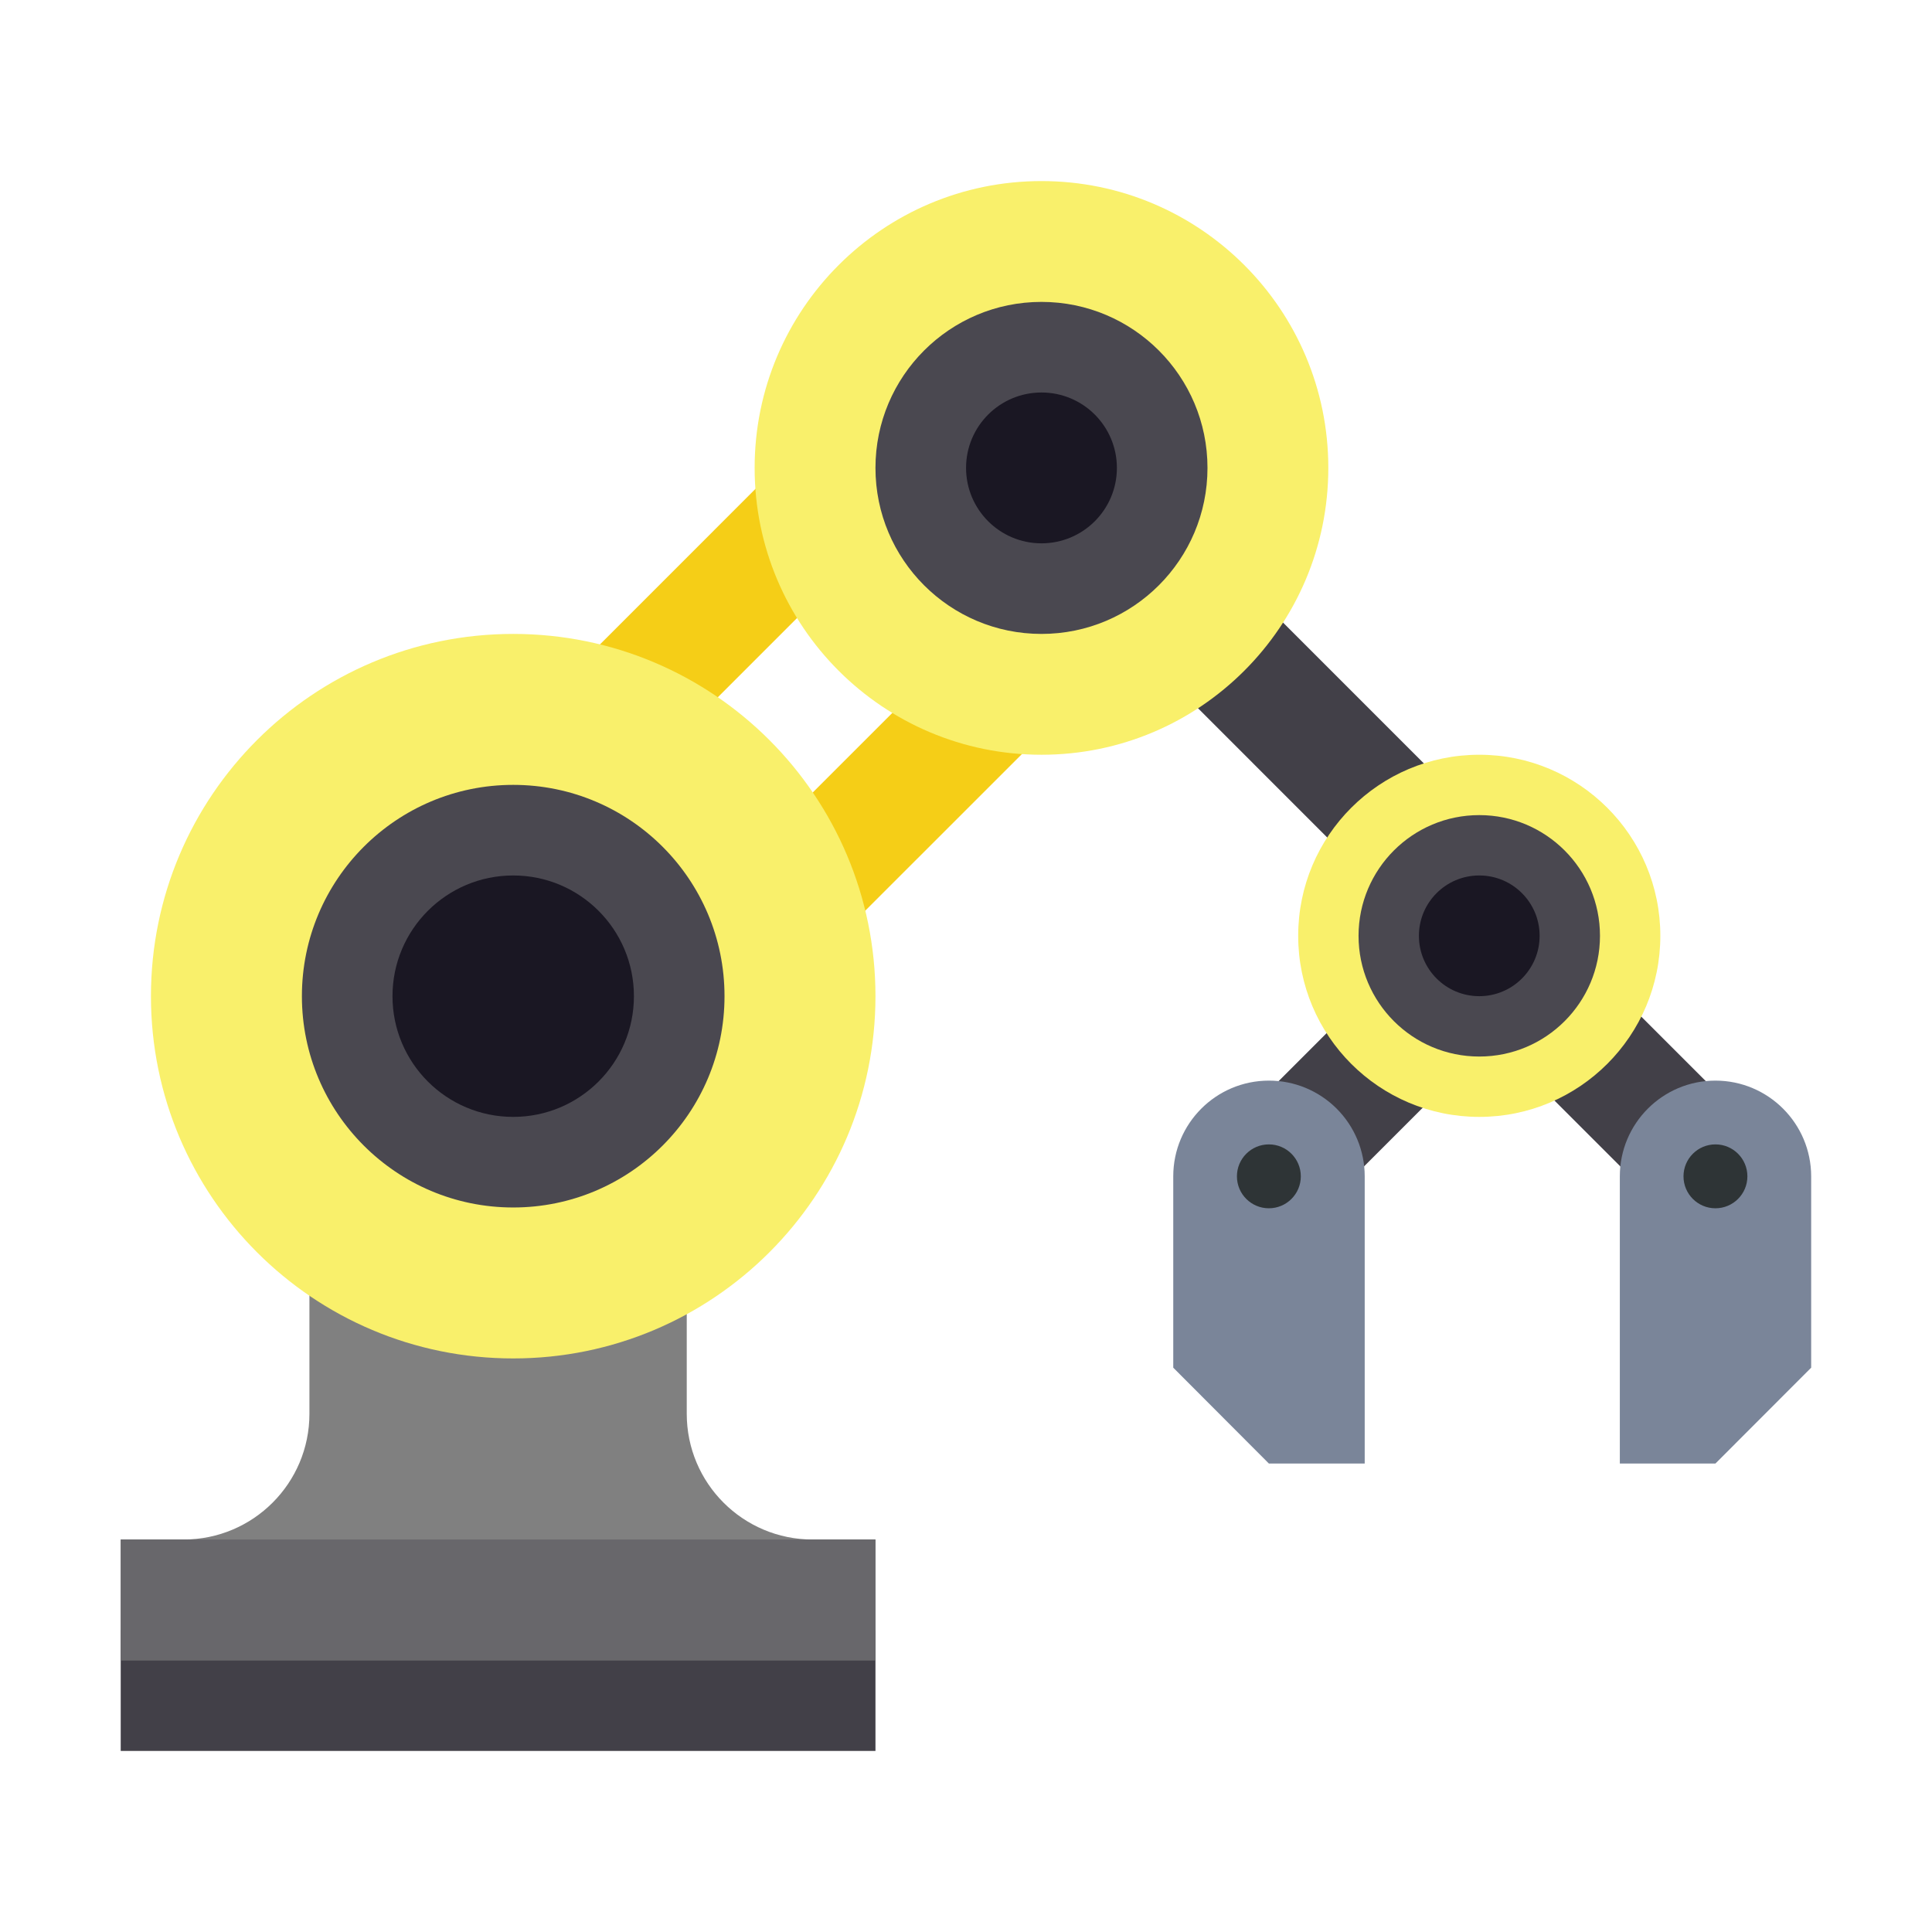
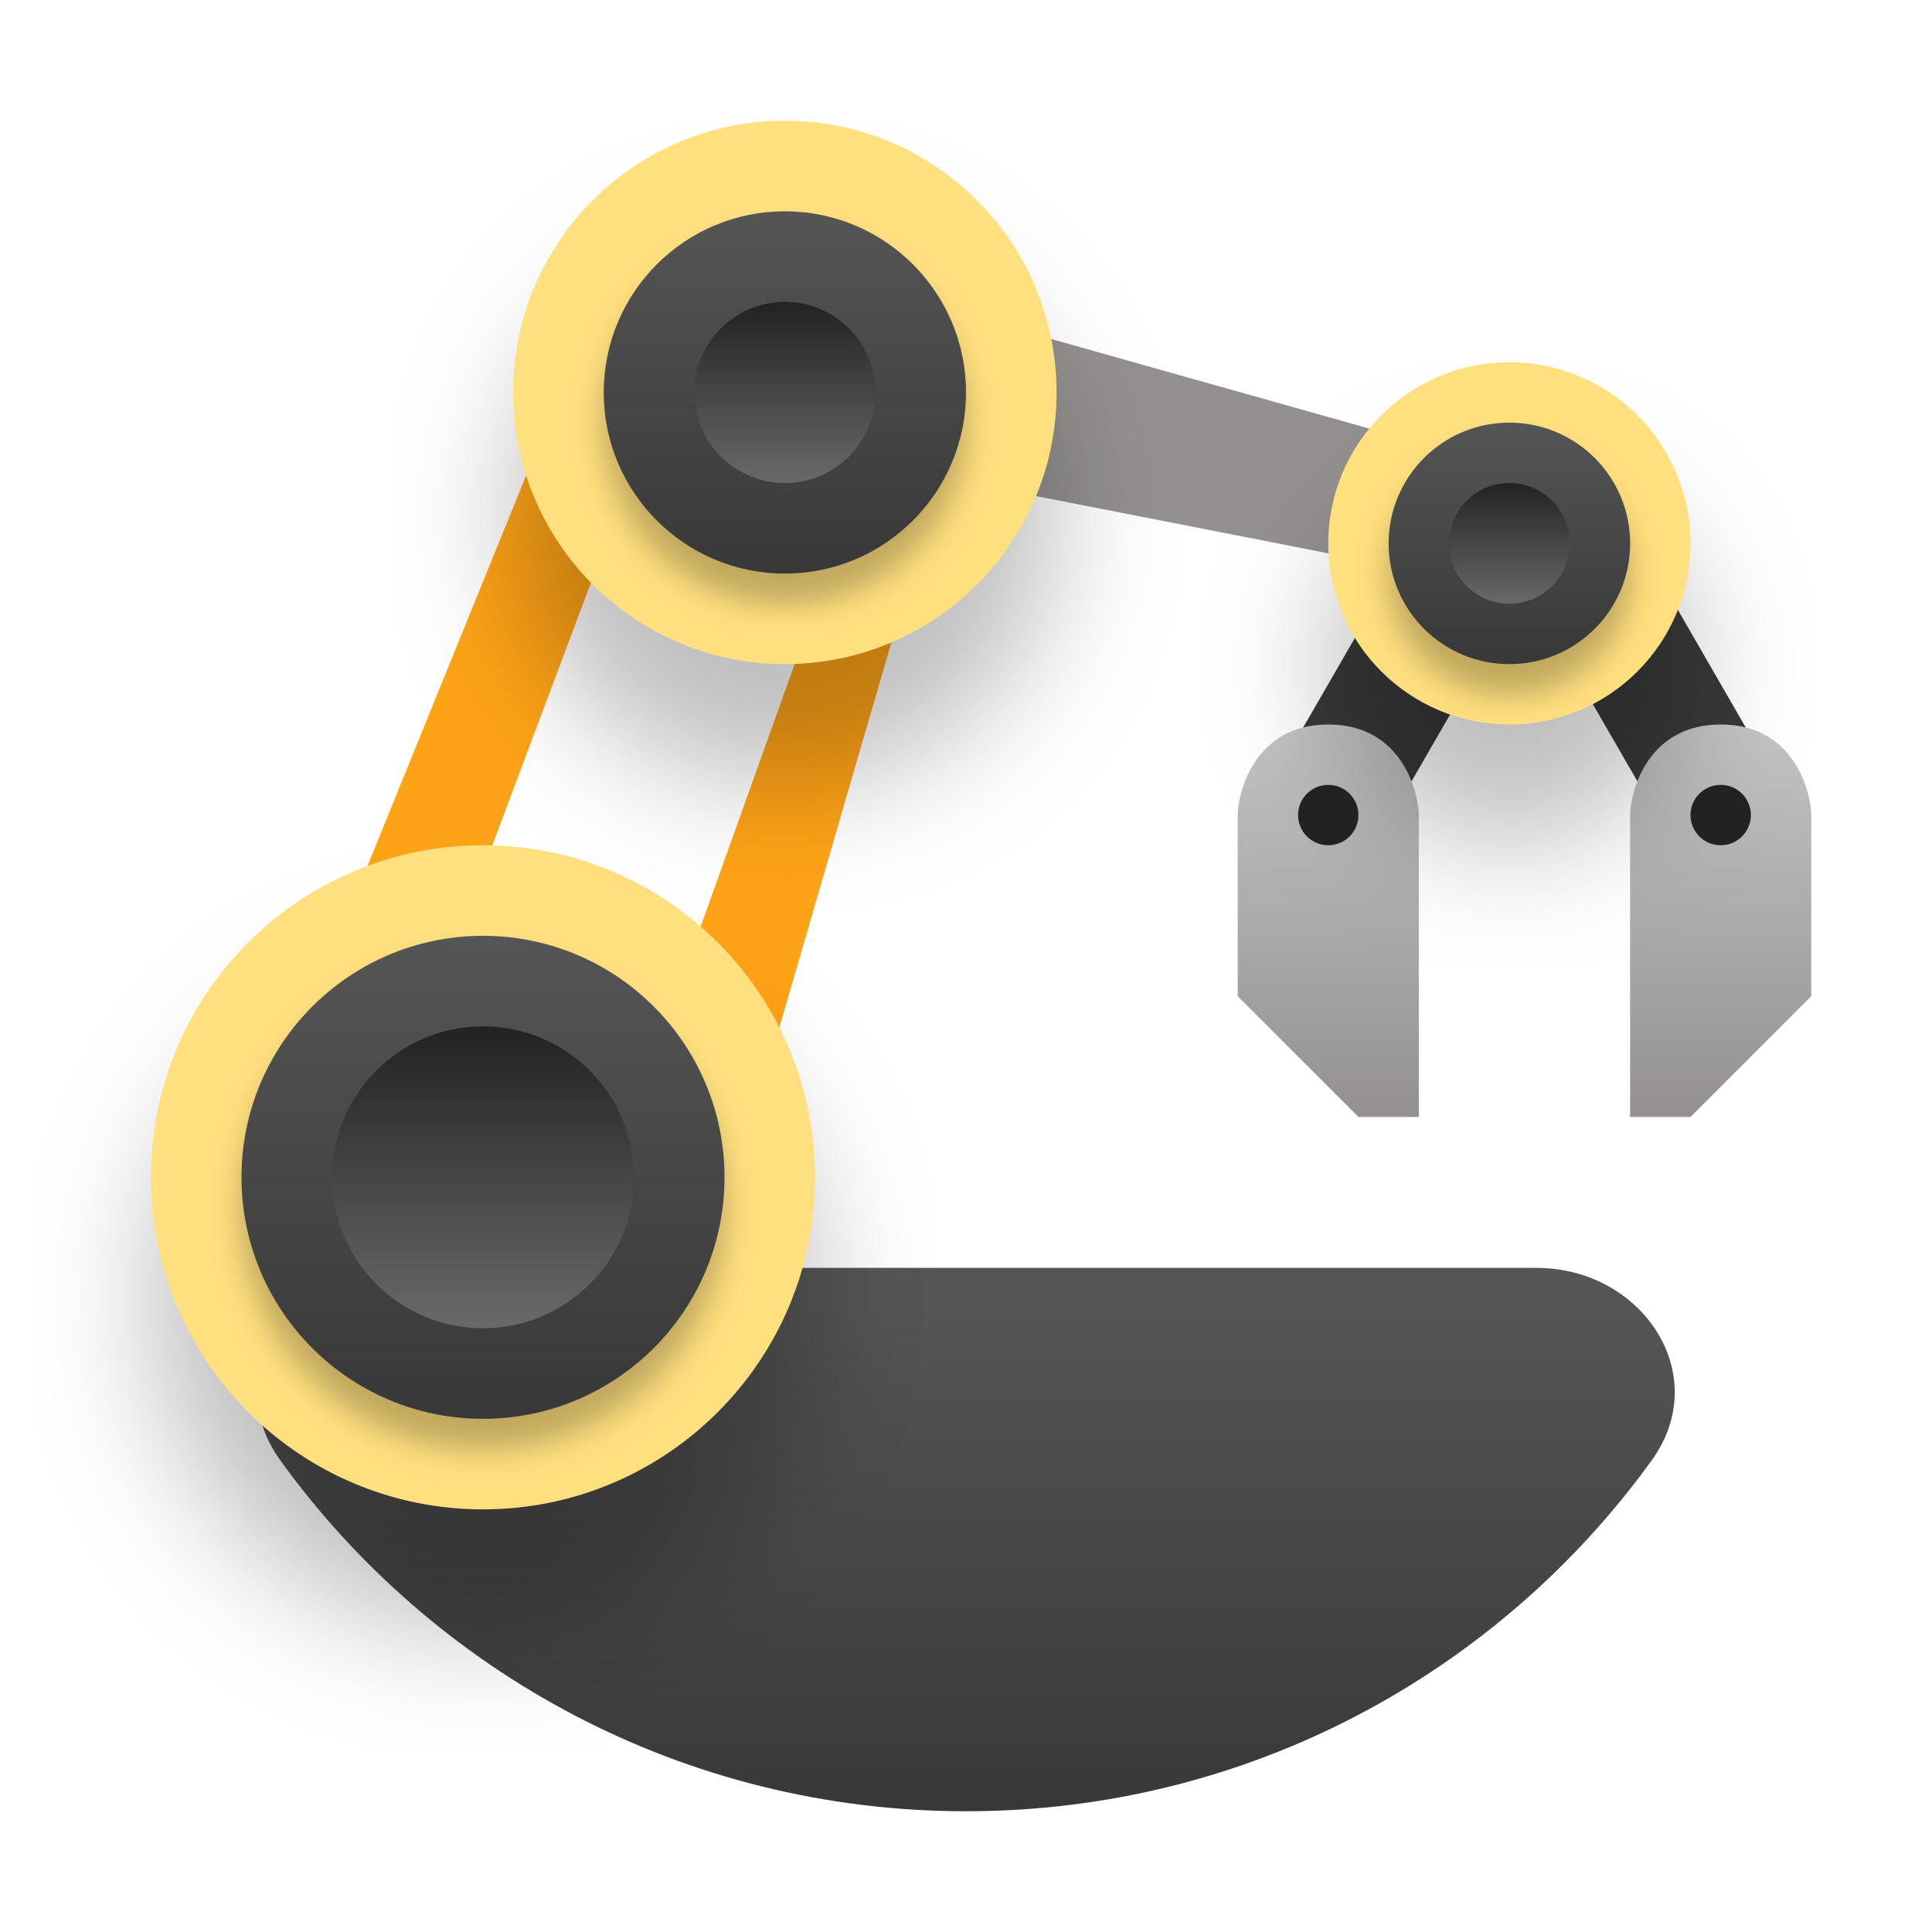
- <svg xmlns="http://www.w3.org/2000/svg" width="64" height="64" version="1.1" viewBox="0 0 16.933 16.933">
-   <path d="m8.514 3.14-5.59 5.591 1.58 1.581 5.592-5.59z" fill="none" font-weight="400" overflow="visible" stroke="#f5ce17" stroke-width="1.058" style="font-feature-settings:normal;font-variant-alternates:normal;font-variant-caps:normal;font-variant-ligatures:normal;font-variant-numeric:normal;font-variant-position:normal;isolation:auto;mix-blend-mode:normal;shape-padding:0;text-decoration-color:#000000;text-decoration-line:none;text-decoration-style:solid;text-indent:0;text-orientation:mixed;text-transform:none;white-space:normal" />
-   <path d="m1.058 14.287h6.615v1.059h-6.615z" fill="#424048" />
-   <path d="m2.712 7.981v4.41c0 0.609-0.494 1.102-1.102 1.102h-0.552v1.058h6.615v-1.058h-0.551c-0.609 5.53e-4 -1.103-0.493-1.103-1.102v-4.41z" fill="#808080" font-weight="400" overflow="visible" style="font-feature-settings:normal;font-variant-alternates:normal;font-variant-caps:normal;font-variant-ligatures:normal;font-variant-numeric:normal;font-variant-position:normal;isolation:auto;mix-blend-mode:normal;shape-padding:0;text-decoration-color:#000000;text-decoration-line:none;text-decoration-style:solid;text-indent:0;text-orientation:mixed;text-transform:none;white-space:normal" />
-   <path d="m1.058 13.493h6.615v1.059h-6.615z" fill="#68676b" />
-   <path d="m10.842 10.588 2.236-2.236 2.237 2.236" fill="none" stroke="#424048" stroke-width="1.058" />
-   <path d="m15.035 9.471a0.84 0.84 0 0 1 0.839 0.839v1.677l-0.839 0.84h-0.838v-2.517c0-0.463 0.375-0.839 0.838-0.839z" fill="#7a8599" />
-   <path d="m8.654 3.088-5.59 5.592 1.58 1.58 5.592-5.59z" fill="none" font-weight="400" overflow="visible" style="font-feature-settings:normal;font-variant-alternates:normal;font-variant-caps:normal;font-variant-ligatures:normal;font-variant-numeric:normal;font-variant-position:normal;isolation:auto;mix-blend-mode:normal;shape-padding:0;text-decoration-color:#000000;text-decoration-line:none;text-decoration-style:solid;text-indent:0;text-orientation:mixed;text-transform:none;white-space:normal" />
-   <circle cx="4.498" cy="8.731" r="3.175" fill="#f9f06b" />
-   <path d="M 13.672,8.632 9.2,4.159" fill="#424048" stroke="#424048" stroke-width="1.058" />
-   <circle cx="9.128" cy="4.101" r="2.514" fill="#f9f06b" />
-   <circle cx="12.965" cy="8.202" r="1.587" fill="#f9f06b" />
-   <circle cx="9.128" cy="4.101" r="1.455" fill="#4a4850" />
-   <circle cx="4.498" cy="8.731" r="1.852" fill="#4a4850" />
-   <circle cx="4.498" cy="8.731" r="1.058" fill="#1a1723" />
-   <circle cx="9.128" cy="4.101" r=".661" fill="#1a1723" />
-   <circle cx="12.965" cy="8.202" r="1.058" fill="#4a4850" />
-   <circle cx="12.965" cy="8.202" r=".529" fill="#1a1723" />
-   <circle cx="15.035" cy="10.31" r=".28" fill="#2e3436" />
-   <path d="m11.121 9.471a0.839 0.839 0 0 0-0.838 0.839v1.677l0.838 0.84h0.84v-2.517a0.839 0.839 0 0 0-0.84-0.839z" fill="#7a8599" />
-   <circle transform="scale(-1,1)" cx="-11.121" cy="10.31" r=".28" fill="#2e3436" />
+ <svg xmlns="http://www.w3.org/2000/svg" width="64" height="64" viewBox="0 0 64 64" fill="none">
+   <path d="M32 60C22.649 60 14.369 55.417 9.284 48.374C7.232 45.532 9.599 42 13.104 42H50.896C54.401 42 56.768 45.532 54.716 48.374C49.63 55.417 41.35 60 32 60Z" fill="url(#paint0_linear)" />
+   <path fill-rule="evenodd" clip-rule="evenodd" d="M31.5 14.5L19.765 10L9 36.5L23.5 42L31.5 14.5ZM28.206 16.743L21.783 13.428L13.516 35.433L21.219 36.255L28.206 16.743Z" fill="#FFA316" />
+   <path d="M47.339 14.755L46.418 18.803L30.098 15.606L31.317 10.243L47.339 14.755Z" fill="#949090" />
+   <g filter="url(#filter0_d)">
+     <circle cx="16" cy="39" r="11" fill="#FFDF7E" />
+   </g>
+   <g filter="url(#filter1_d)">
+     <circle cx="16" cy="39" r="8" fill="url(#paint1_linear)" />
+   </g>
+   <circle cx="16" cy="39" r="5" fill="url(#paint2_linear)" />
+   <g filter="url(#filter2_d)">
+     <circle cx="26" cy="13" r="9" fill="#FFDF7E" />
+   </g>
+   <rect x="52" y="22" width="4" height="6" transform="rotate(-30 52 22)" fill="#383838" />
+   <rect width="4" height="6" transform="matrix(-0.866025 -0.5 -0.5 0.866025 49 22)" fill="#383838" />
+   <path d="M54 27C54 26.343 54.5 24 57 24C59.5 24 60 26.343 60 27C60 30 60 33 60 33L56 37H54C54 37 54 30 54 27Z" fill="url(#paint3_linear)" />
+   <path d="M47 27C47 26.343 46.5 24 44 24C41.5 24 41 26.343 41 27C41 30 41 33 41 33L45 37H47C47 37 47 30 47 27Z" fill="url(#paint4_linear)" />
+   <g filter="url(#filter3_d)">
+     <circle cx="50" cy="18" r="6" fill="#FFDF7E" />
+   </g>
+   <g filter="url(#filter4_d)">
+     <circle cx="26" cy="13" r="6" fill="url(#paint5_linear)" />
+   </g>
+   <g filter="url(#filter5_d)">
+     <circle cx="50" cy="18" r="4" fill="url(#paint6_linear)" />
+   </g>
+   <circle cx="26" cy="13" r="3" fill="url(#paint7_linear)" />
+   <circle cx="50" cy="18" r="2" fill="url(#paint8_linear)" />
+   <circle cx="44" cy="27" r="1" fill="#222222" />
+   <circle cx="57" cy="27" r="1" fill="#222222" />
+   <defs>
+     <filter id="filter0_d" x="1" y="28" width="30" height="30" filterUnits="userSpaceOnUse" color-interpolation-filters="sRGB">
+       <feFlood flood-opacity="0" result="BackgroundImageFix" />
+       <feColorMatrix in="SourceAlpha" type="matrix" values="0 0 0 0 0 0 0 0 0 0 0 0 0 0 0 0 0 0 127 0" />
+       <feOffset dy="4" />
+       <feGaussianBlur stdDeviation="2" />
+       <feColorMatrix type="matrix" values="0 0 0 0 0 0 0 0 0 0 0 0 0 0 0 0 0 0 0.25 0" />
+       <feBlend mode="normal" in2="BackgroundImageFix" result="effect1_dropShadow" />
+       <feBlend mode="normal" in="SourceGraphic" in2="effect1_dropShadow" result="shape" />
+     </filter>
+     <filter id="filter1_d" x="7" y="31" width="18" height="18" filterUnits="userSpaceOnUse" color-interpolation-filters="sRGB">
+       <feFlood flood-opacity="0" result="BackgroundImageFix" />
+       <feColorMatrix in="SourceAlpha" type="matrix" values="0 0 0 0 0 0 0 0 0 0 0 0 0 0 0 0 0 0 127 0" />
+       <feOffset dy="1" />
+       <feGaussianBlur stdDeviation="0.5" />
+       <feColorMatrix type="matrix" values="0 0 0 0 0 0 0 0 0 0 0 0 0 0 0 0 0 0 0.25 0" />
+       <feBlend mode="normal" in2="BackgroundImageFix" result="effect1_dropShadow" />
+       <feBlend mode="normal" in="SourceGraphic" in2="effect1_dropShadow" result="shape" />
+     </filter>
+     <filter id="filter2_d" x="13" y="4" width="26" height="26" filterUnits="userSpaceOnUse" color-interpolation-filters="sRGB">
+       <feFlood flood-opacity="0" result="BackgroundImageFix" />
+       <feColorMatrix in="SourceAlpha" type="matrix" values="0 0 0 0 0 0 0 0 0 0 0 0 0 0 0 0 0 0 127 0" />
+       <feOffset dy="4" />
+       <feGaussianBlur stdDeviation="2" />
+       <feColorMatrix type="matrix" values="0 0 0 0 0 0 0 0 0 0 0 0 0 0 0 0 0 0 0.25 0" />
+       <feBlend mode="normal" in2="BackgroundImageFix" result="effect1_dropShadow" />
+       <feBlend mode="normal" in="SourceGraphic" in2="effect1_dropShadow" result="shape" />
+     </filter>
+     <filter id="filter3_d" x="40" y="12" width="20" height="20" filterUnits="userSpaceOnUse" color-interpolation-filters="sRGB">
+       <feFlood flood-opacity="0" result="BackgroundImageFix" />
+       <feColorMatrix in="SourceAlpha" type="matrix" values="0 0 0 0 0 0 0 0 0 0 0 0 0 0 0 0 0 0 127 0" />
+       <feOffset dy="4" />
+       <feGaussianBlur stdDeviation="2" />
+       <feColorMatrix type="matrix" values="0 0 0 0 0 0 0 0 0 0 0 0 0 0 0 0 0 0 0.25 0" />
+       <feBlend mode="normal" in2="BackgroundImageFix" result="effect1_dropShadow" />
+       <feBlend mode="normal" in="SourceGraphic" in2="effect1_dropShadow" result="shape" />
+     </filter>
+     <filter id="filter4_d" x="19" y="7" width="14" height="14" filterUnits="userSpaceOnUse" color-interpolation-filters="sRGB">
+       <feFlood flood-opacity="0" result="BackgroundImageFix" />
+       <feColorMatrix in="SourceAlpha" type="matrix" values="0 0 0 0 0 0 0 0 0 0 0 0 0 0 0 0 0 0 127 0" />
+       <feOffset dy="1" />
+       <feGaussianBlur stdDeviation="0.5" />
+       <feColorMatrix type="matrix" values="0 0 0 0 0 0 0 0 0 0 0 0 0 0 0 0 0 0 0.25 0" />
+       <feBlend mode="normal" in2="BackgroundImageFix" result="effect1_dropShadow" />
+       <feBlend mode="normal" in="SourceGraphic" in2="effect1_dropShadow" result="shape" />
+     </filter>
+     <filter id="filter5_d" x="45" y="14" width="10" height="10" filterUnits="userSpaceOnUse" color-interpolation-filters="sRGB">
+       <feFlood flood-opacity="0" result="BackgroundImageFix" />
+       <feColorMatrix in="SourceAlpha" type="matrix" values="0 0 0 0 0 0 0 0 0 0 0 0 0 0 0 0 0 0 127 0" />
+       <feOffset dy="1" />
+       <feGaussianBlur stdDeviation="0.5" />
+       <feColorMatrix type="matrix" values="0 0 0 0 0 0 0 0 0 0 0 0 0 0 0 0 0 0 0.25 0" />
+       <feBlend mode="normal" in2="BackgroundImageFix" result="effect1_dropShadow" />
+       <feBlend mode="normal" in="SourceGraphic" in2="effect1_dropShadow" result="shape" />
+     </filter>
+     <linearGradient id="paint0_linear" x1="33.635" y1="43.237" x2="33.635" y2="59.91" gradientUnits="userSpaceOnUse">
+       <stop stop-color="#555555" />
+       <stop offset="1" stop-color="#383838" />
+     </linearGradient>
+     <linearGradient id="paint1_linear" x1="16" y1="31" x2="16" y2="47" gradientUnits="userSpaceOnUse">
+       <stop stop-color="#555555" />
+       <stop offset="1" stop-color="#383838" />
+     </linearGradient>
+     <linearGradient id="paint2_linear" x1="16" y1="34" x2="16" y2="44" gradientUnits="userSpaceOnUse">
+       <stop stop-color="#222222" />
+       <stop offset="1" stop-color="#696969" />
+     </linearGradient>
+     <linearGradient id="paint3_linear" x1="57" y1="24" x2="57" y2="37" gradientUnits="userSpaceOnUse">
+       <stop stop-color="#C4C4C4" />
+       <stop offset="1" stop-color="#949090" />
+     </linearGradient>
+     <linearGradient id="paint4_linear" x1="44" y1="24" x2="44" y2="37" gradientUnits="userSpaceOnUse">
+       <stop stop-color="#C4C4C4" />
+       <stop offset="1" stop-color="#949090" />
+     </linearGradient>
+     <linearGradient id="paint5_linear" x1="26" y1="7" x2="26" y2="19" gradientUnits="userSpaceOnUse">
+       <stop stop-color="#555555" />
+       <stop offset="1" stop-color="#383838" />
+     </linearGradient>
+     <linearGradient id="paint6_linear" x1="50" y1="14" x2="50" y2="22" gradientUnits="userSpaceOnUse">
+       <stop stop-color="#555555" />
+       <stop offset="1" stop-color="#383838" />
+     </linearGradient>
+     <linearGradient id="paint7_linear" x1="26" y1="10" x2="26" y2="16" gradientUnits="userSpaceOnUse">
+       <stop stop-color="#222222" />
+       <stop offset="1" stop-color="#696969" />
+     </linearGradient>
+     <linearGradient id="paint8_linear" x1="50" y1="16" x2="50" y2="20" gradientUnits="userSpaceOnUse">
+       <stop stop-color="#222222" />
+       <stop offset="1" stop-color="#696969" />
+     </linearGradient>
+   </defs>
</svg>
